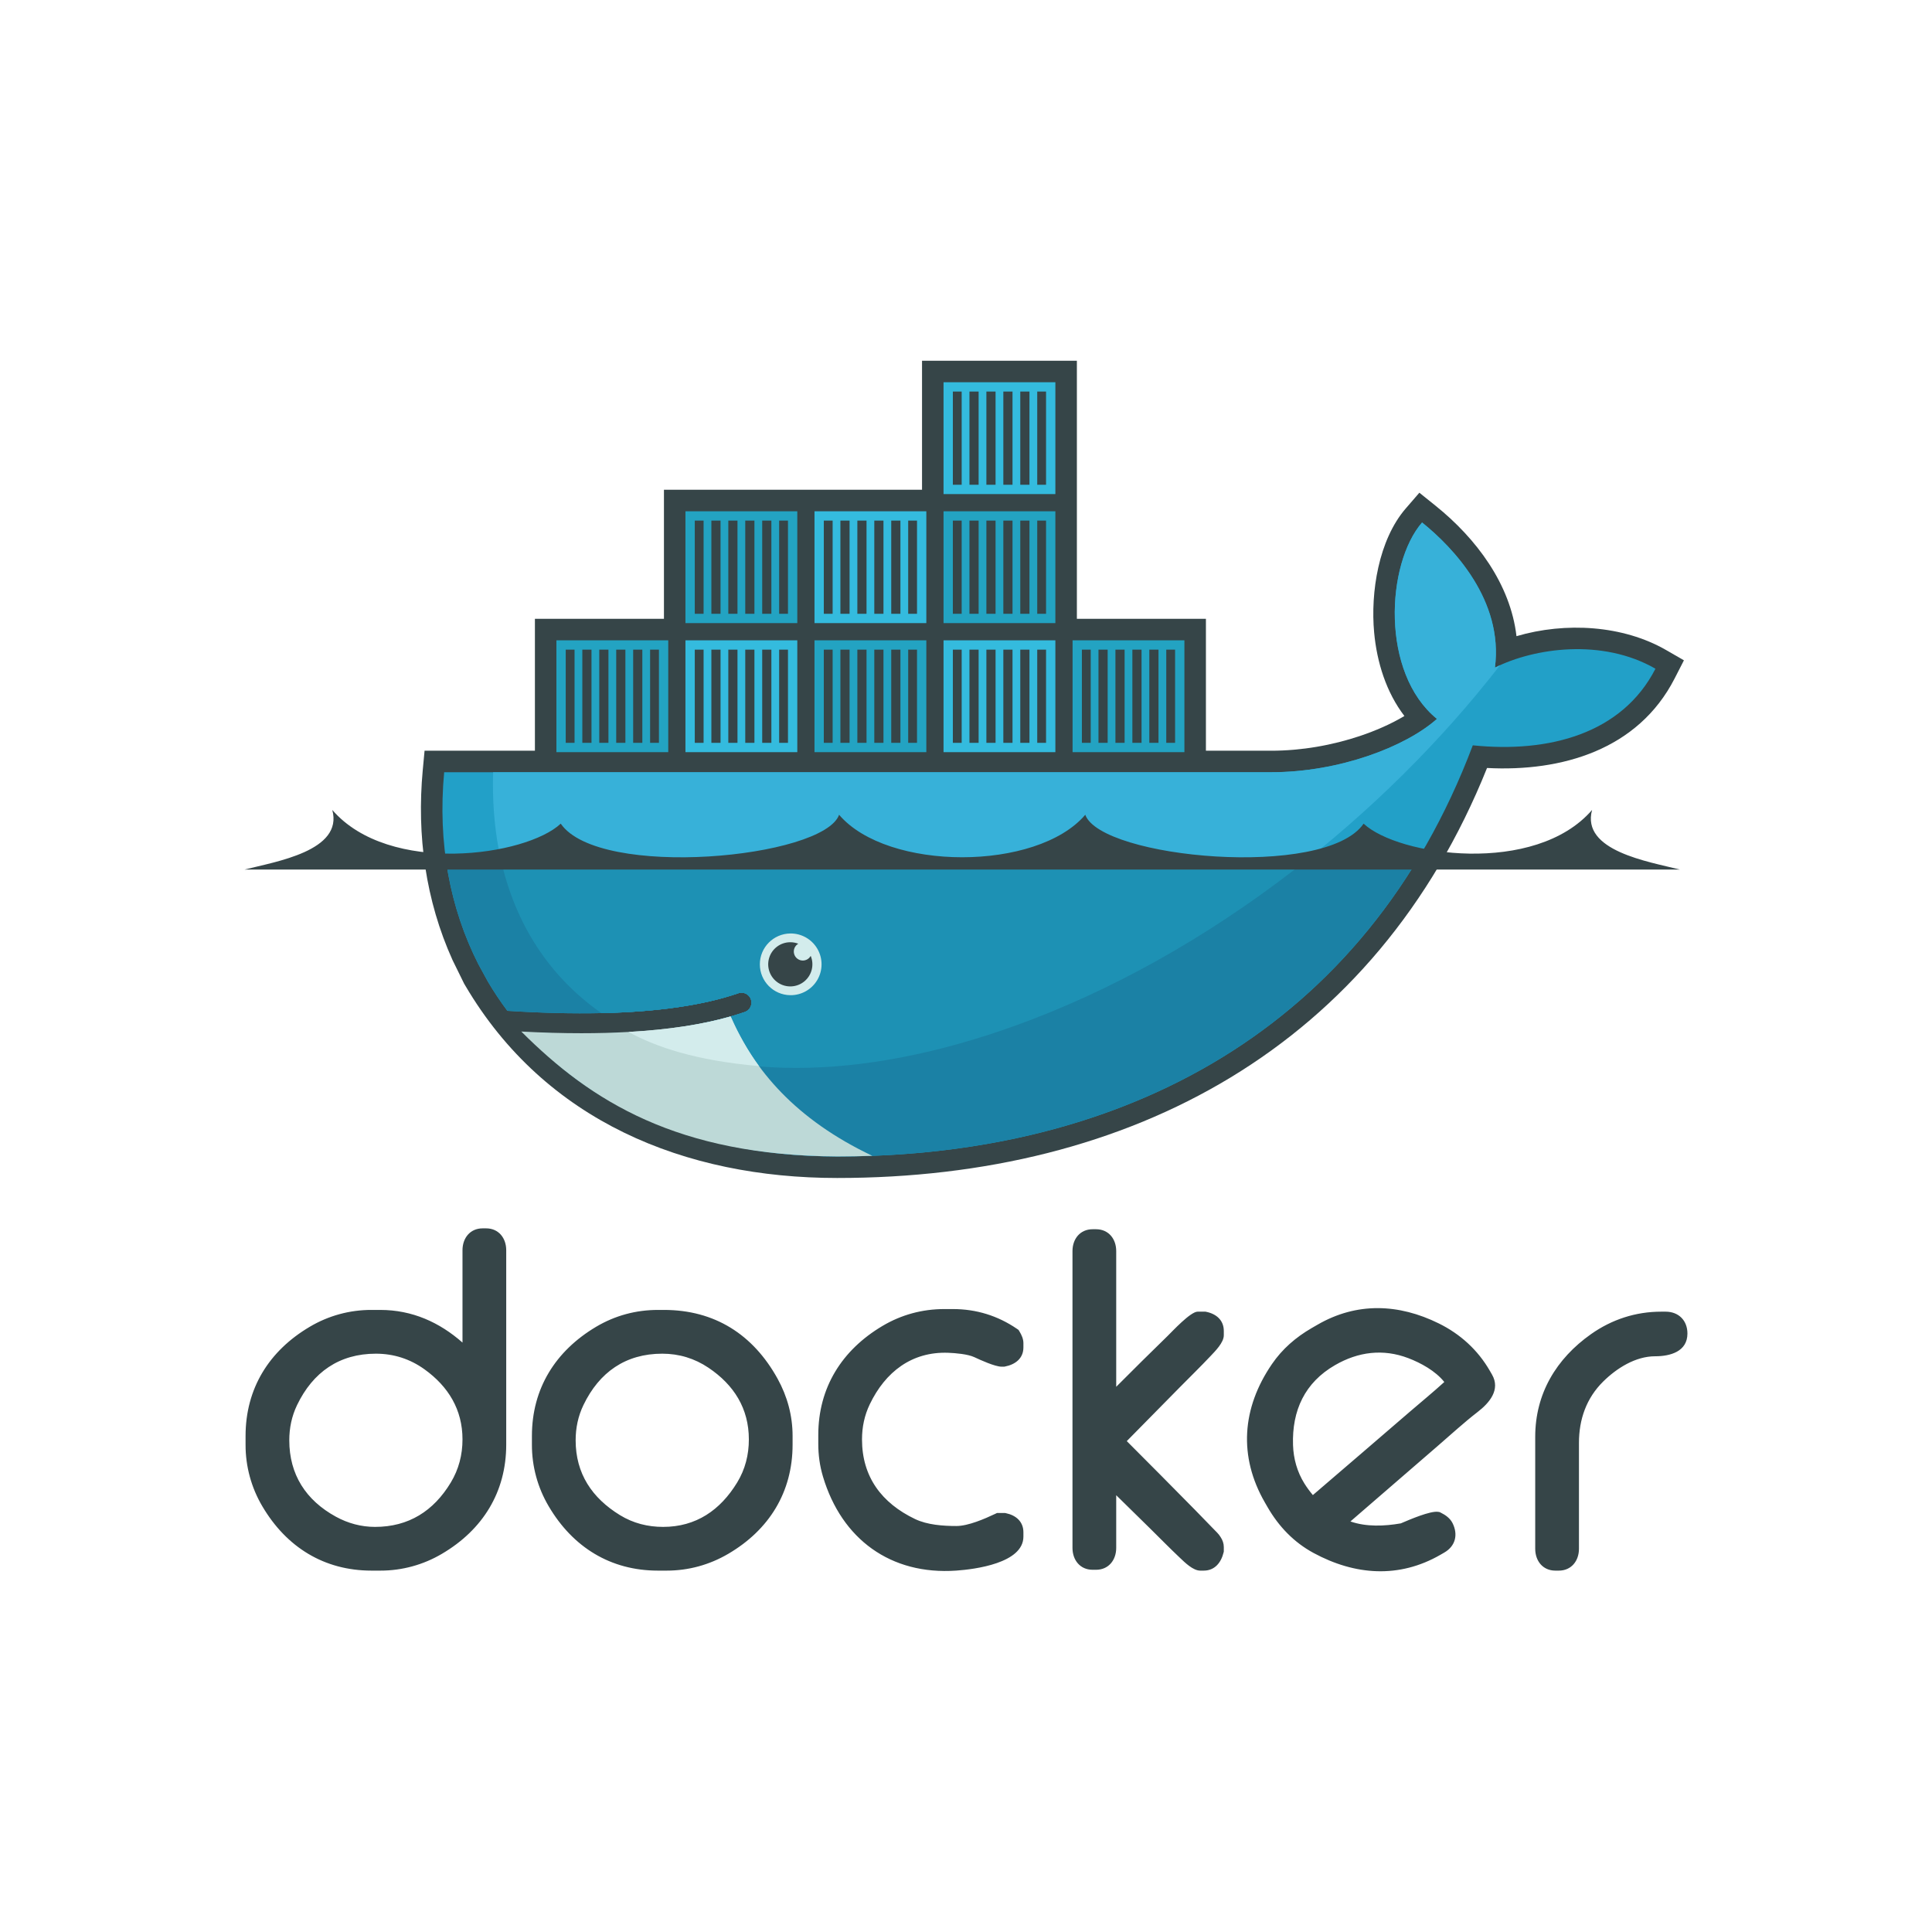
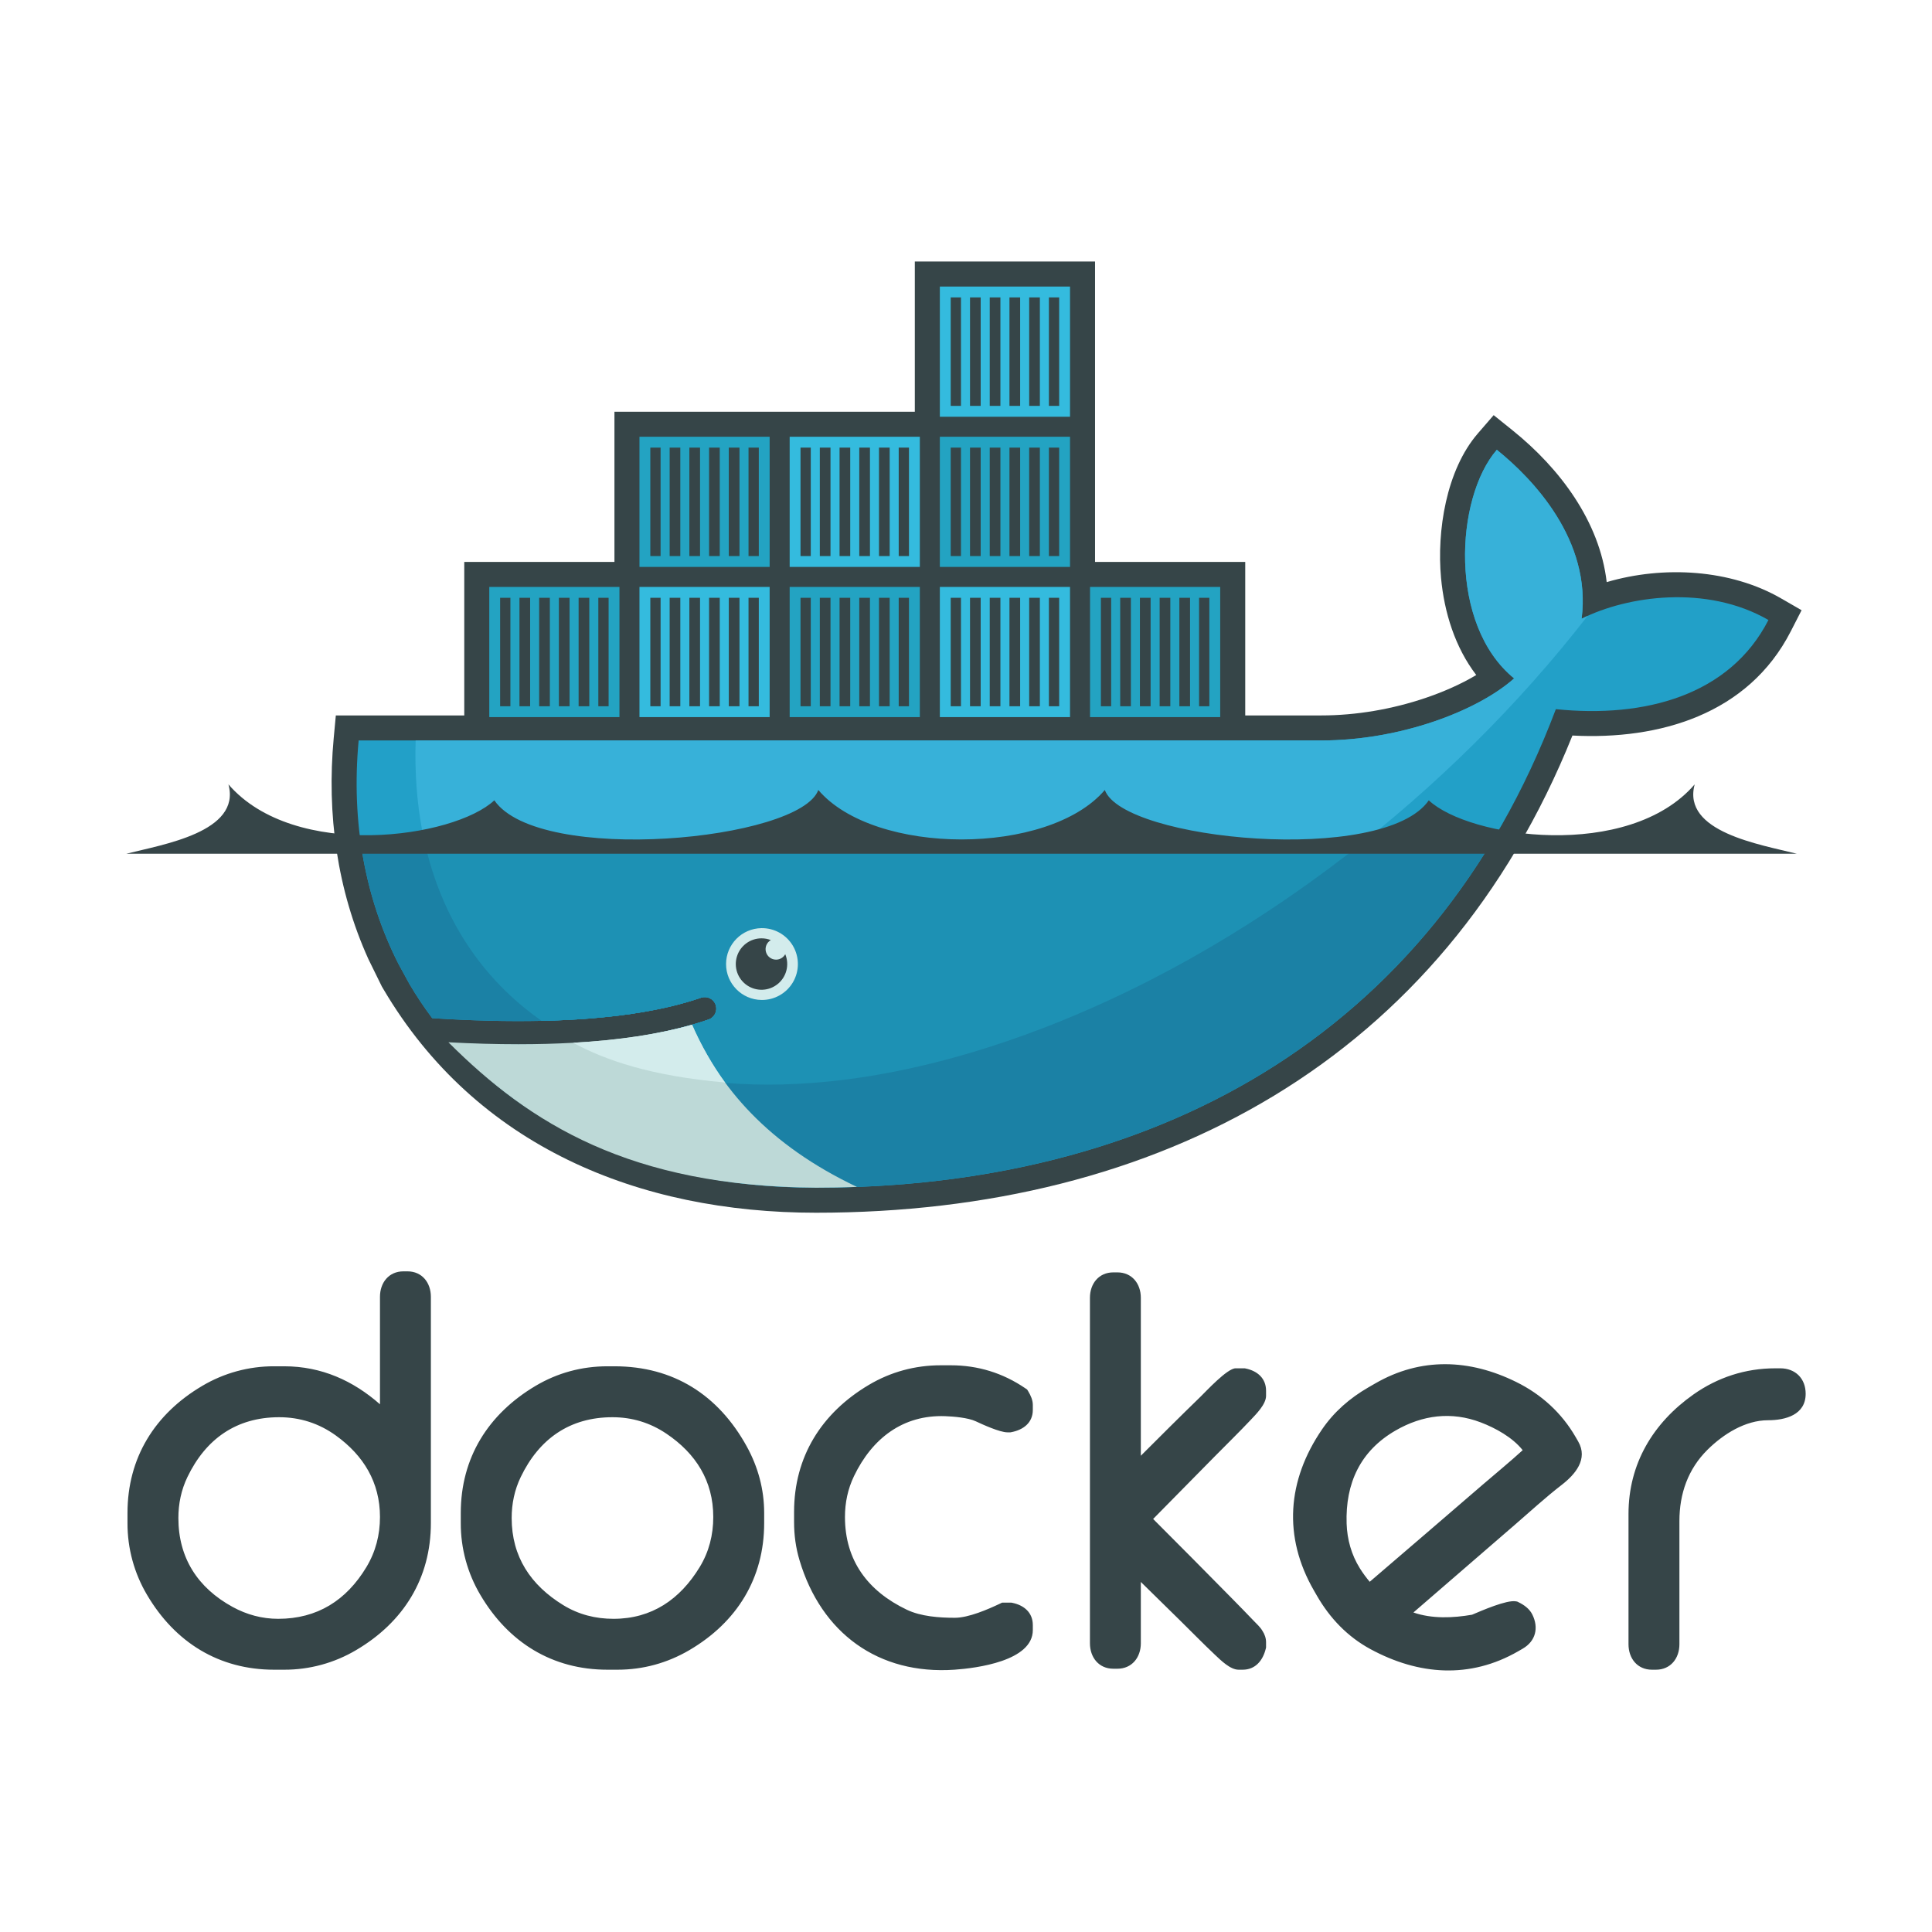
<svg xmlns="http://www.w3.org/2000/svg" height="100" viewBox="0 0 100 100" width="100" version="1.1" id="svg36">
  <defs id="defs40" />
  <g id="layer1" transform="translate(0,-412)">
-     <g id="g34" transform="matrix(0.292093,0,0,0.292093,12.65883,430.6715)" style="fill:none;fill-rule:evenodd">
+     <g id="g34" transform="matrix(0.3399635,0,0,0.3399635,6.539066,425.5371)" style="fill:none;fill-rule:evenodd">
      <path d="m 38.617,173.984 v -16.362 c 0,-2.15 1.344,-3.877 3.57,-3.877 h 0.616 c 2.225,0 3.563,1.729 3.563,3.877 v 34.447 c 0,8.4 -4.15,15.084 -11.382,19.342 a 21.374,21.374 0 0 1 -10.945,2.985 h -1.537 c -8.402,0 -15.077,-4.153 -19.342,-11.38 A 21.314,21.314 0 0 1 0.176,192.069 v -1.535 c 0,-8.403 4.152,-15.083 11.378,-19.349 A 21.298,21.298 0 0 1 22.502,168.2 h 1.537 c 5.686,0 10.51,2.204 14.578,5.784 z M 7.924,191.3 c 0,6.068 2.941,10.63 8.258,13.54 2.15,1.176 4.484,1.808 6.937,1.808 5.956,0 10.374,-2.81 13.421,-7.857 1.417,-2.348 2.077,-4.917 2.077,-7.648 0,-5.26 -2.49,-9.365 -6.729,-12.414 -2.57,-1.848 -5.463,-2.775 -8.618,-2.775 -6.492,0 -11.164,3.28 -13.968,9.106 -0.946,1.97 -1.378,4.061 -1.378,6.24 z m 65.324,-23.1 h 1.074 c 8.978,0 15.806,4.355 20.133,12.192 1.73,3.135 2.656,6.557 2.656,10.142 v 1.535 c 0,8.4 -4.142,15.093 -11.385,19.343 -3.353,1.967 -7.057,2.984 -10.943,2.984 h -1.535 c -8.402,0 -15.079,-4.153 -19.342,-11.38 a 21.316,21.316 0 0 1 -2.987,-10.947 v -1.535 c 0,-8.404 4.169,-15.062 11.377,-19.347 3.351,-1.991 7.058,-2.987 10.952,-2.987 z m -14.58,23.1 c 0,5.89 2.89,10.223 7.865,13.27 2.336,1.43 4.909,2.078 7.638,2.078 5.82,0 10.122,-2.951 13.116,-7.863 1.428,-2.342 2.074,-4.915 2.074,-7.642 0,-5.477 -2.638,-9.661 -7.148,-12.693 -2.471,-1.663 -5.222,-2.496 -8.198,-2.496 -6.492,0 -11.164,3.28 -13.967,9.106 -0.948,1.97 -1.38,4.061 -1.38,6.24 z m 70.656,-14.727 c -1.17,-0.548 -3.36,-0.73 -4.624,-0.778 -6.474,-0.244 -11.158,3.402 -13.906,9.113 -0.949,1.97 -1.382,4.055 -1.382,6.235 0,6.637 3.485,11.284 9.409,14.117 2.164,1.034 4.958,1.23 7.323,1.23 2.08,0 5.02,-1.274 6.866,-2.151 l 0.32,-0.152 h 1.433 l 0.158,0.032 c 1.762,0.367 3.092,1.484 3.092,3.38 v 0.767 c 0,4.718 -8.622,5.798 -11.912,6.028 -11.61,0.803 -20.293,-5.573 -23.603,-16.647 -0.575,-1.923 -0.834,-3.833 -0.834,-5.837 v -1.533 c 0,-8.403 4.17,-15.059 11.377,-19.34 3.351,-1.99 7.057,-2.99 10.95,-2.99 h 1.536 c 4.13,0 7.934,1.173 11.344,3.502 l 0.28,0.194 0.177,0.292 c 0.368,0.61 0.685,1.316 0.685,2.042 v 0.767 c 0,1.978 -1.48,3.042 -3.266,3.386 l -0.148,0.026 h -0.458 c -1.156,0 -3.785,-1.197 -4.817,-1.683 z m 25.134,5.247 c 3.01,-3.014 6.03,-6.022 9.085,-8.986 0.851,-0.827 4.074,-4.327 5.343,-4.327 h 1.388 l 0.158,0.033 c 1.768,0.367 3.092,1.486 3.092,3.386 v 0.766 c 0,1.296 -1.518,2.802 -2.355,3.689 -1.78,1.887 -3.654,3.712 -5.476,5.56 l -9.362,9.504 c 4.031,4.04 8.058,8.083 12.056,12.154 a 313.304,313.304 0 0 1 3.301,3.396 c 0.385,0.405 0.953,0.909 1.276,1.47 0.347,0.526 0.56,1.119 0.56,1.752 v 0.8 l -0.045,0.185 c -0.435,1.768 -1.557,3.194 -3.516,3.194 h -0.617 c -1.282,0 -2.73,-1.45 -3.608,-2.279 -1.81,-1.706 -3.557,-3.5 -5.331,-5.243 l -5.949,-5.84 v 9.334 c 0,2.15 -1.346,3.878 -3.569,3.878 h -0.61 c -2.226,0 -3.57,-1.728 -3.57,-3.878 v -52.596 c 0,-2.15 1.345,-3.87 3.57,-3.87 h 0.61 c 2.223,0 3.569,1.72 3.569,3.87 z m 96.577,-13.313 h 0.77 c 2.324,0 3.875,1.566 3.875,3.877 0,3.208 -3.067,4.029 -5.72,4.029 -3.48,0 -6.803,2.107 -9.202,4.47 -2.991,2.949 -4.3,6.726 -4.3,10.878 v 18.759 c 0,2.15 -1.343,3.876 -3.57,3.876 h -0.612 c -2.227,0 -3.569,-1.725 -3.569,-3.876 v -19.836 c 0,-7.617 3.708,-13.835 9.89,-18.196 3.691,-2.605 7.919,-3.98 12.438,-3.98 z m -55.074,37.176 c 2.82,0.985 6.035,0.844 8.928,0.34 1.48,-0.629 5.264,-2.28 6.656,-2.038 l 0.217,0.037 0.2,0.098 c 0.85,0.412 1.661,0.995 2.095,1.86 1.014,2.027 0.527,4.065 -1.465,5.216 l -0.663,0.383 c -7.35,4.242 -15.168,3.654 -22.495,-0.308 -3.503,-1.894 -6.183,-4.705 -8.16,-8.132 l -0.462,-0.801 c -4.719,-8.172 -4.082,-16.768 1.24,-24.539 1.837,-2.686 4.238,-4.761 7.045,-6.384 l 1.062,-0.613 c 6.922,-3.996 14.341,-3.722 21.45,-0.215 3.823,1.886 6.92,4.697 9.054,8.394 l 0.384,0.666 c 1.55,2.686 -0.458,5.026 -2.531,6.626 -2.406,1.856 -4.835,4.09 -7.141,6.08 -5.142,4.439 -10.276,8.888 -15.414,13.33 z m -6.655,-4.674 c 5.75,-4.93 11.502,-9.865 17.237,-14.816 1.96,-1.69 4.109,-3.444 6.053,-5.221 -1.56,-1.966 -4.166,-3.383 -6.38,-4.228 -4.47,-1.703 -8.877,-1.131 -12.976,1.235 -5.365,3.098 -7.65,8.031 -7.45,14.17 0.08,2.418 0.73,4.748 2.013,6.805 0.452,0.725 0.957,1.406 1.503,2.055 z M 147.488,45.732 h 22.866 v 23.375 h 11.561 c 5.34,0 10.831,-0.951 15.887,-2.664 2.485,-0.843 5.273,-2.015 7.724,-3.49 -3.228,-4.214 -4.876,-9.535 -5.36,-14.78 -0.66,-7.135 0.78,-16.421 5.608,-22.005 l 2.404,-2.78 2.864,2.303 c 7.211,5.793 13.276,13.889 14.345,23.118 8.683,-2.554 18.878,-1.95 26.531,2.467 l 3.14,1.812 -1.652,3.226 C 246.933,68.946 233.4,72.86 220.17,72.167 c -19.797,49.309 -62.898,72.653 -115.157,72.653 -27,0 -51.77,-10.093 -65.876,-34.047 l -0.231,-0.39 -2.055,-4.182 C 32.083,95.657 30.499,84.106 31.573,72.564 l 0.323,-3.457 H 51.45 V 45.732 H 74.315 V 22.866 h 45.733 V 0 h 27.44 z" id="path2" style="fill:#364548" />
      <path d="m 221.57,54.38 c 1.533,-11.916 -7.384,-21.275 -12.914,-25.719 -6.373,7.368 -7.363,26.678 2.635,34.808 -5.58,4.956 -17.337,9.448 -29.376,9.448 H 35.37 c -1.17,12.567 1.036,24.14 6.075,34.045 l 1.667,3.05 a 56.536,56.536 0 0 0 3.455,5.184 c 6.025,0.387 11.58,0.52 16.662,0.408 h 0.002 c 9.987,-0.22 18.136,-1.4 24.312,-3.54 a 1.761,1.761 0 0 1 1.153,3.326 c -0.822,0.286 -1.678,0.552 -2.562,0.805 h -0.003 c -4.863,1.389 -10.078,2.323 -16.806,2.738 0.4,0.007 -0.416,0.06 -0.418,0.06 -0.229,0.015 -0.517,0.048 -0.747,0.06 -2.648,0.149 -5.506,0.18 -8.428,0.18 -3.196,0 -6.343,-0.06 -9.862,-0.24 l -0.09,0.06 c 12.21,13.724 31.302,21.955 55.234,21.955 50.648,0 93.608,-22.452 112.632,-72.857 13.496,1.385 26.467,-2.057 32.367,-13.575 -9.398,-5.423 -21.484,-3.694 -28.443,-0.196" id="path4" style="fill:#22a0c8" />
      <path d="m 221.57,54.38 c 1.533,-11.916 -7.384,-21.275 -12.914,-25.719 -6.373,7.368 -7.363,26.678 2.635,34.808 -5.58,4.956 -17.337,9.448 -29.376,9.448 H 44.048 c -0.598,19.246 6.544,33.855 19.18,42.687 h 0.003 c 9.987,-0.22 18.136,-1.4 24.312,-3.54 a 1.761,1.761 0 0 1 1.153,3.326 c -0.822,0.286 -1.678,0.552 -2.562,0.805 h -0.003 c -4.863,1.389 -10.526,2.443 -17.254,2.858 -0.002,0 -0.163,-0.155 -0.165,-0.155 17.237,8.842 42.23,8.81 70.885,-2.197 32.13,-12.344 62.029,-35.86 82.89,-62.757 -0.314,0.142 -0.62,0.287 -0.917,0.436" id="path6" style="fill:#37b1d9" />
      <path d="m 35.645,88.186 c 0.91,6.732 2.88,13.035 5.8,18.776 l 1.667,3.05 a 56.432,56.432 0 0 0 3.455,5.184 c 6.026,0.387 11.581,0.52 16.664,0.408 9.987,-0.22 18.136,-1.4 24.312,-3.54 a 1.761,1.761 0 0 1 1.153,3.326 c -0.822,0.286 -1.678,0.552 -2.562,0.805 h -0.003 c -4.863,1.389 -10.496,2.383 -17.224,2.799 -0.231,0.014 -0.634,0.017 -0.867,0.03 -2.646,0.148 -5.475,0.239 -8.398,0.239 -3.195,0 -6.463,-0.061 -9.98,-0.24 12.21,13.724 31.42,21.985 55.352,21.985 43.36,0 81.084,-16.458 102.979,-52.822 z" id="path8" style="fill:#1b81a5" />
      <path d="m 45.367,88.186 c 2.592,11.82 8.821,21.099 17.864,27.418 9.987,-0.22 18.136,-1.4 24.312,-3.54 a 1.761,1.761 0 0 1 1.153,3.326 c -0.822,0.286 -1.678,0.552 -2.562,0.805 h -0.003 c -4.863,1.389 -10.615,2.383 -17.344,2.799 17.236,8.84 42.157,8.713 70.81,-2.293 17.334,-6.66 34.017,-16.574 48.984,-28.515 z" id="path10" style="fill:#1d91b4" />
      <path d="M 55.26,49.543 H 75.078 V 69.361 H 55.26 Z m 1.651,1.652 h 1.564 V 67.71 h -1.564 z m 2.94,0 h 1.627 V 67.71 H 59.852 V 51.195 Z m 3.002,0 H 64.48 V 67.71 h -1.627 z m 3.004,0 h 1.626 V 67.71 h -1.626 z m 3.003,0 h 1.626 V 67.71 H 68.86 Z m 3.002,0 h 1.565 V 67.71 H 71.862 Z M 78.126,26.677 H 97.945 V 46.494 H 78.125 V 26.677 Z m 1.652,1.652 h 1.563 v 16.514 h -1.563 z m 2.94,0 h 1.626 V 44.843 H 82.719 V 28.329 Z m 3.002,0 h 1.626 V 44.843 H 85.72 Z m 3.003,0 h 1.626 v 16.514 h -1.626 z m 3.003,0 h 1.627 v 16.514 h -1.627 z m 3.002,0 h 1.566 v 16.514 h -1.566 z" id="path12" style="fill:#23a3c2" />
      <path d="M 78.126,49.543 H 97.945 V 69.361 H 78.125 V 49.543 Z m 1.652,1.652 h 1.563 V 67.71 h -1.563 z m 2.94,0 h 1.626 V 67.71 H 82.719 V 51.195 Z m 3.002,0 h 1.626 V 67.71 H 85.72 Z m 3.003,0 h 1.626 V 67.71 h -1.626 z m 3.003,0 h 1.627 V 67.71 h -1.627 z m 3.002,0 h 1.566 V 67.71 h -1.566 z" id="path14" style="fill:#34bbde" />
      <path d="m 100.993,49.543 h 19.818 v 19.818 h -19.818 z m 1.651,1.652 h 1.563 V 67.71 h -1.563 z m 2.94,0 h 1.626 V 67.71 h -1.626 z m 3.003,0 h 1.626 V 67.71 h -1.626 z m 3.003,0 h 1.626 V 67.71 h -1.626 z m 3.002,0 h 1.628 V 67.71 h -1.628 z m 3.003,0 h 1.564 V 67.71 h -1.564 z" id="path16" style="fill:#23a3c2" />
      <path d="m 100.993,26.677 h 19.818 v 19.817 h -19.818 z m 1.651,1.652 h 1.563 v 16.514 h -1.563 z m 2.94,0 h 1.626 v 16.514 h -1.626 z m 3.003,0 h 1.626 v 16.514 h -1.626 z m 3.003,0 h 1.626 v 16.514 h -1.626 z m 3.002,0 h 1.628 v 16.514 h -1.628 z m 3.003,0 h 1.564 v 16.514 h -1.564 z m 6.264,21.214 h 19.818 v 19.818 h -19.818 z m 1.652,1.652 h 1.563 V 67.71 h -1.563 z m 2.94,0 h 1.626 V 67.71 h -1.626 z m 3.002,0 h 1.626 V 67.71 h -1.626 z m 3.003,0 h 1.627 V 67.71 h -1.627 z m 3.003,0 h 1.627 V 67.71 h -1.627 z m 3.003,0 h 1.564 V 67.71 h -1.564 z" id="path18" style="fill:#34bbde" />
      <path d="m 123.859,26.677 h 19.818 v 19.817 h -19.818 z m 1.652,1.652 h 1.563 v 16.514 h -1.563 z m 2.94,0 h 1.626 v 16.514 h -1.626 z m 3.002,0 h 1.626 v 16.514 h -1.626 z m 3.003,0 h 1.627 v 16.514 h -1.627 z m 3.003,0 h 1.627 v 16.514 h -1.627 z m 3.003,0 h 1.564 v 16.514 h -1.564 z" id="path20" style="fill:#23a3c2" />
      <path d="m 123.859,3.81 h 19.818 v 19.82 h -19.818 z m 1.652,1.651 h 1.563 v 16.516 h -1.563 V 5.46 Z m 2.94,0 h 1.626 v 16.516 h -1.626 V 5.46 Z m 3.002,0 h 1.626 v 16.516 h -1.626 V 5.46 Z m 3.003,0 h 1.627 v 16.516 h -1.627 V 5.46 Z m 3.003,0 h 1.627 v 16.516 h -1.627 V 5.46 Z m 3.003,0 h 1.564 v 16.516 h -1.564 V 5.46 Z" id="path22" style="fill:#34bbde" />
      <path d="m 146.725,49.543 h 19.818 v 19.818 h -19.818 z m 1.65,1.652 h 1.565 V 67.71 h -1.564 V 51.195 Z m 2.94,0 h 1.627 V 67.71 h -1.626 V 51.195 Z m 3.004,0 h 1.627 V 67.71 h -1.627 z m 3.002,0 h 1.627 V 67.71 h -1.627 z m 3.004,0 h 1.626 V 67.71 h -1.626 z m 3.002,0 h 1.564 V 67.71 h -1.564 z" id="path24" style="fill:#23a3c2" />
      <path d="m 96.704,101.492 a 5.468,5.468 0 1 1 -0.002,10.935 5.468,5.468 0 0 1 0.002,-10.935" id="path26" style="fill:#d3ecec" />
      <path d="m 96.704,103.043 c 0.5,0 0.977,0.094 1.417,0.265 a 1.598,1.598 0 0 0 0.798,2.98 c 0.605,0 1.13,-0.335 1.402,-0.831 a 3.915,3.915 0 1 1 -3.617,-2.414 M 0,90.162 h 254.327 c -5.537,-1.404 -17.52,-3.302 -15.544,-10.56 -10.07,11.652 -34.353,8.175 -40.482,2.43 -6.824,9.898 -46.554,6.135 -49.325,-1.576 -8.556,10.041 -35.067,10.041 -43.623,0 -2.773,7.711 -42.502,11.474 -49.327,1.575 -6.128,5.746 -30.41,9.223 -40.48,-2.428 C 17.522,86.86 5.539,88.758 0,90.163" id="path28" style="fill:#364548" />
      <path d="m 111.237,140.89 c -13.54,-6.425 -20.971,-15.16 -25.106,-24.694 -5.03,1.435 -11.075,2.353 -18.1,2.747 -2.646,0.148 -5.43,0.224 -8.35,0.224 -3.368,0 -6.917,-0.1 -10.643,-0.297 12.417,12.41 27.692,21.964 55.976,22.138 2.088,0 4.16,-0.04 6.223,-0.118" id="path30" style="fill:#bdd9d7" />
      <path d="m 91.16,124.994 c -1.873,-2.543 -3.69,-5.739 -5.026,-8.8 -5.03,1.437 -11.077,2.355 -18.103,2.75 4.826,2.619 11.727,5.046 23.13,6.05" id="path32" style="fill:#d3ecec" />
    </g>
  </g>
</svg>
